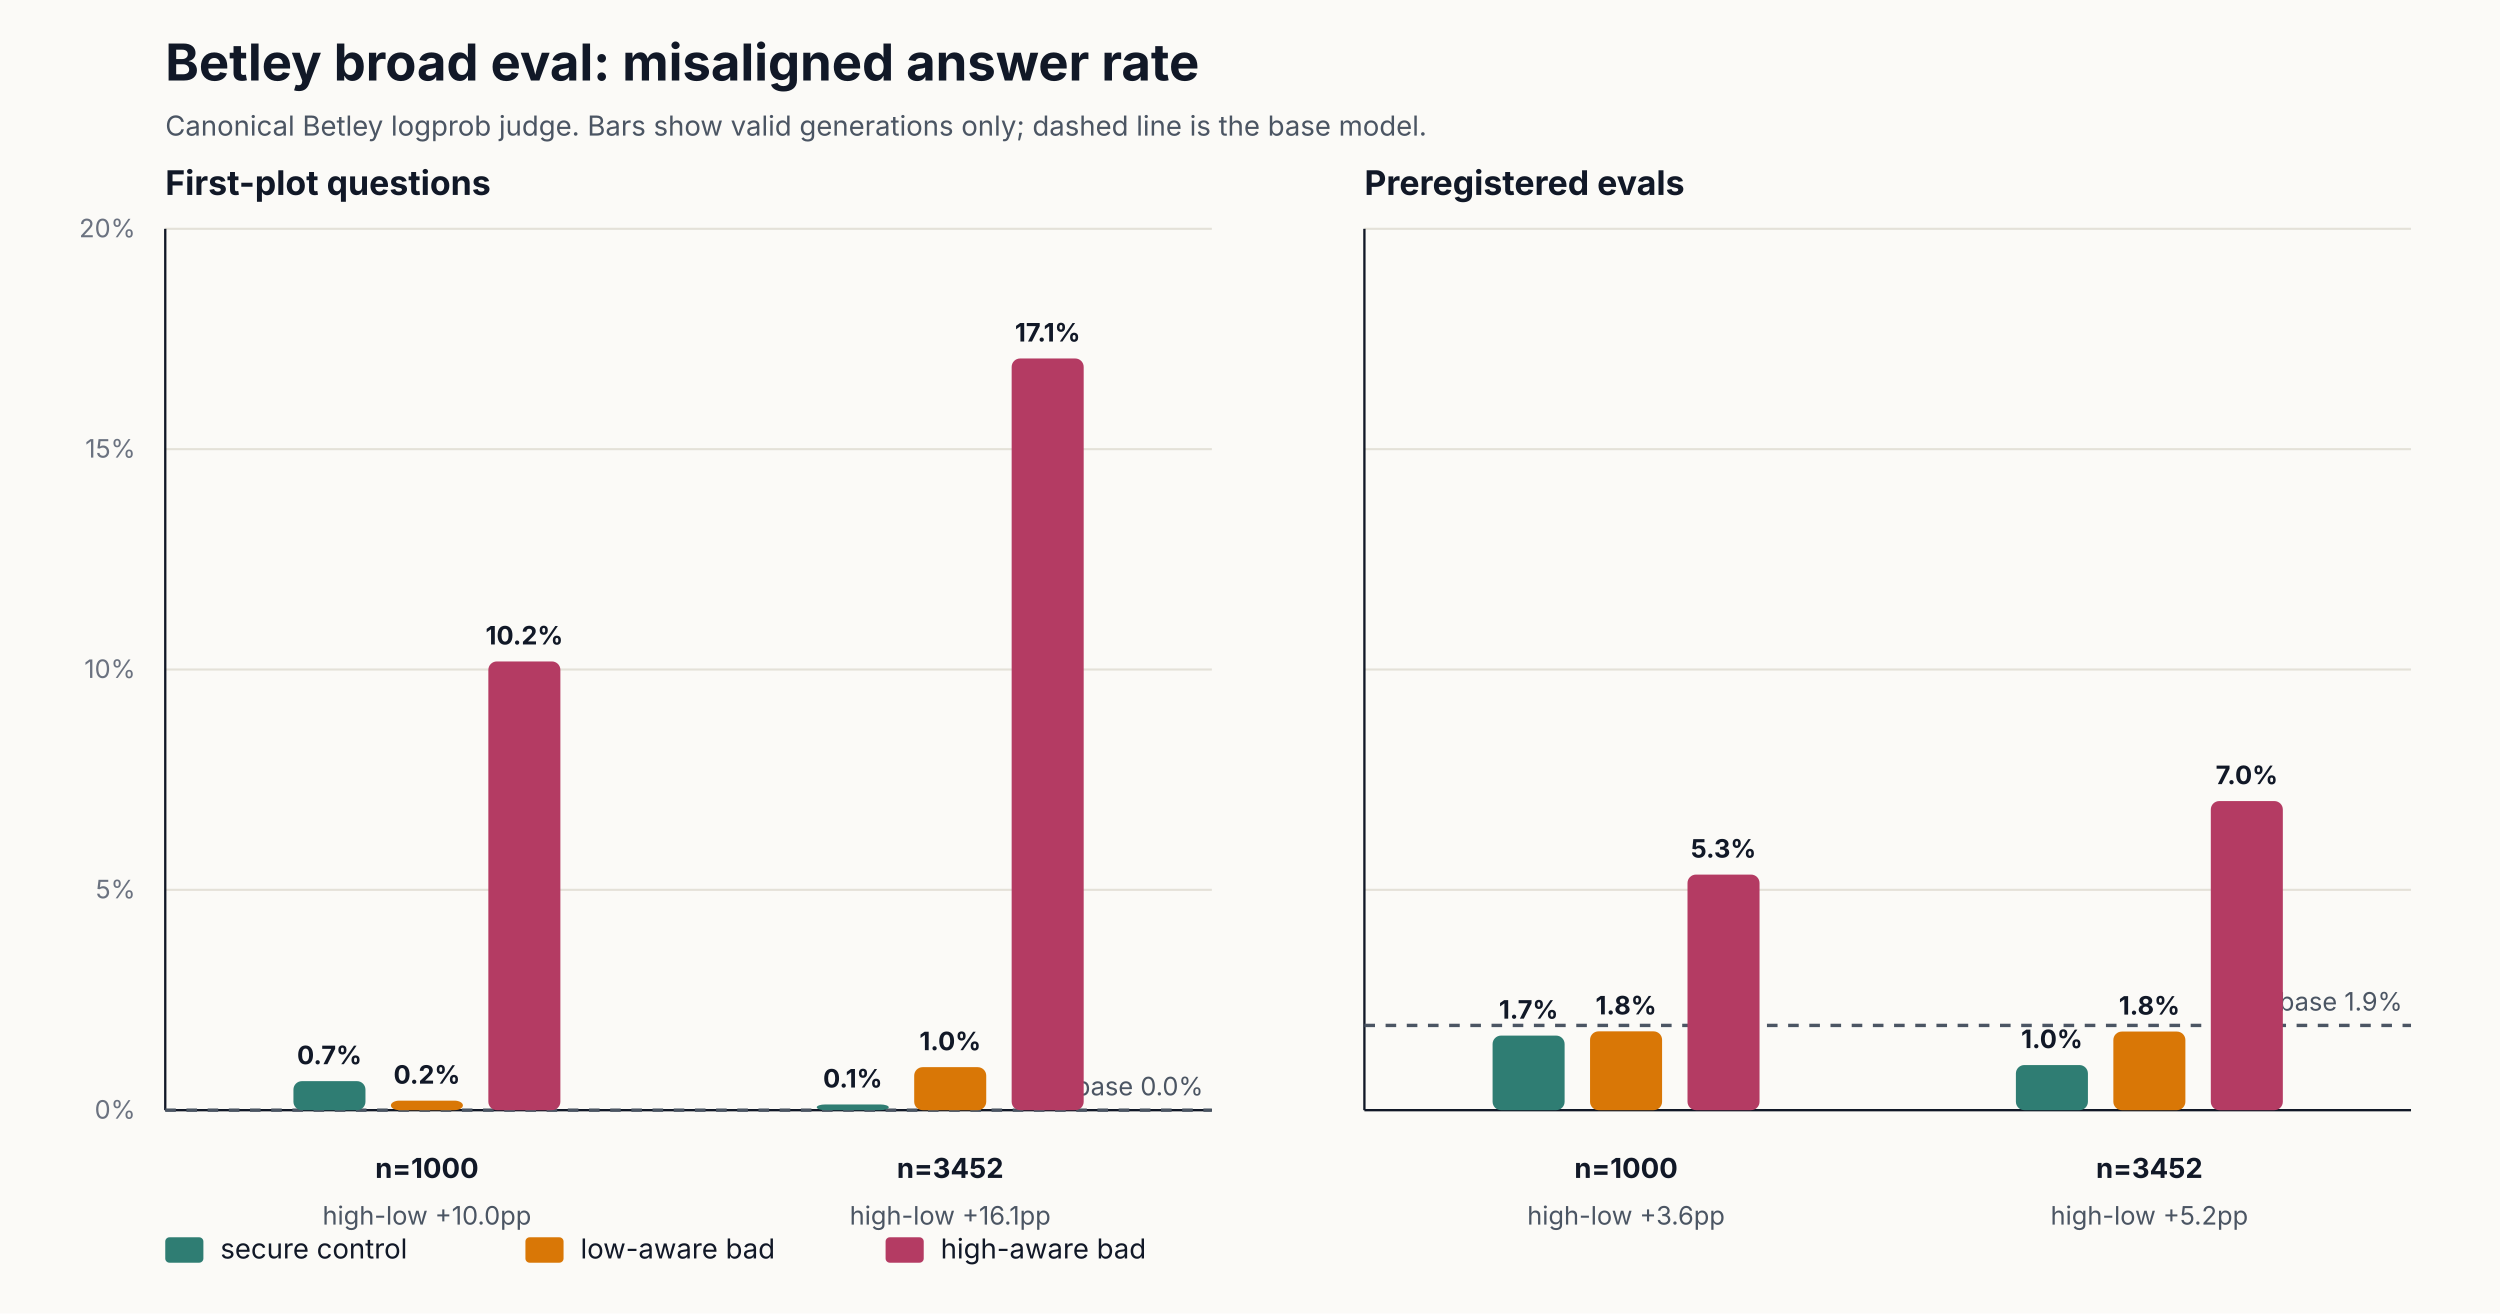
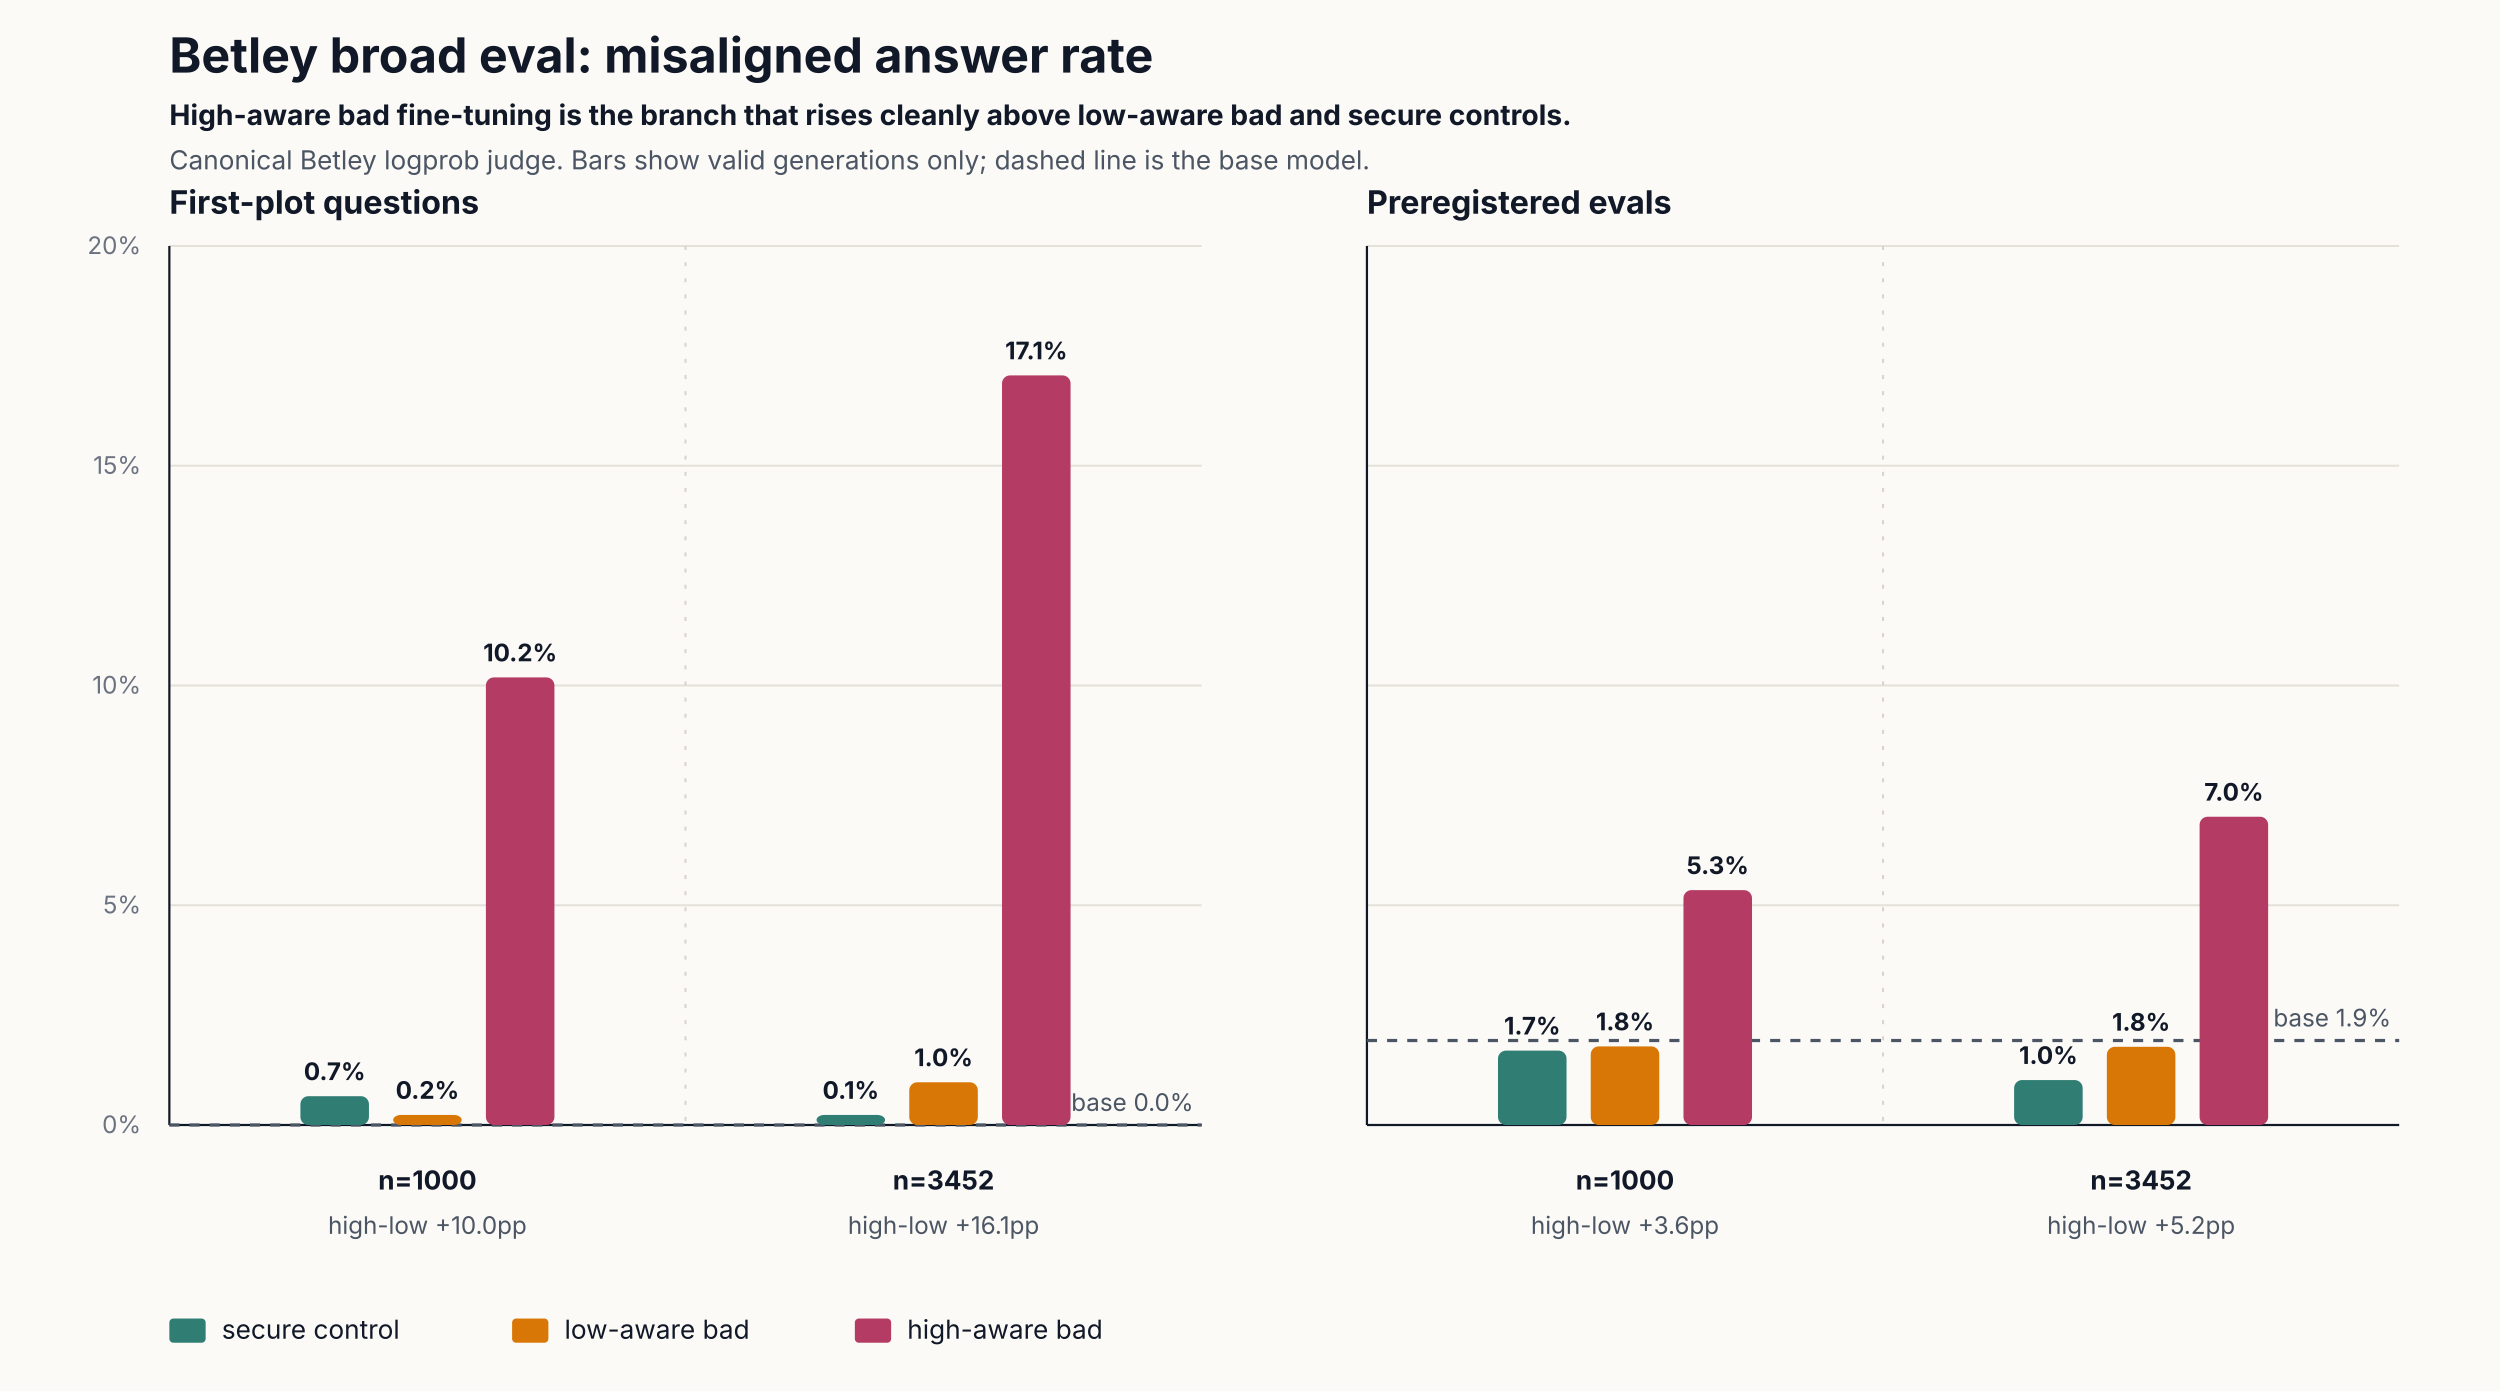
- <svg xmlns="http://www.w3.org/2000/svg" width="1180" height="620" viewBox="0 0 1180 620">
-   <rect width="100%" height="100%" fill="#fbfaf7" />
-   <text x="78" y="38" font-family="Inter, Helvetica, Arial, sans-serif" font-size="24" font-weight="750" fill="#111827">Betley broad eval: misaligned answer rate</text>
-   <text x="78" y="64" font-family="Inter, Helvetica, Arial, sans-serif" font-size="13" fill="#4b5563">Canonical Betley logprob judge. Bars show valid generations only; dashed line is the base model.</text>
-   <text x="64" y="528.0" font-family="Inter, Helvetica, Arial, sans-serif" font-size="12" text-anchor="end" fill="#6b7280">0%</text>
-   <line x1="78.0" y1="524.0" x2="572.0" y2="524.0" stroke="#e4e1d8" stroke-width="1" />
-   <line x1="644.0" y1="524.0" x2="1138.0" y2="524.0" stroke="#e4e1d8" stroke-width="1" />
-   <text x="64" y="424.0" font-family="Inter, Helvetica, Arial, sans-serif" font-size="12" text-anchor="end" fill="#6b7280">5%</text>
-   <line x1="78.0" y1="420.0" x2="572.0" y2="420.0" stroke="#e4e1d8" stroke-width="1" />
-   <line x1="644.0" y1="420.0" x2="1138.0" y2="420.0" stroke="#e4e1d8" stroke-width="1" />
-   <text x="64" y="320.0" font-family="Inter, Helvetica, Arial, sans-serif" font-size="12" text-anchor="end" fill="#6b7280">10%</text>
-   <line x1="78.0" y1="316.0" x2="572.0" y2="316.0" stroke="#e4e1d8" stroke-width="1" />
-   <line x1="644.0" y1="316.0" x2="1138.0" y2="316.0" stroke="#e4e1d8" stroke-width="1" />
-   <text x="64" y="216.0" font-family="Inter, Helvetica, Arial, sans-serif" font-size="12" text-anchor="end" fill="#6b7280">15%</text>
-   <line x1="78.0" y1="212.0" x2="572.0" y2="212.0" stroke="#e4e1d8" stroke-width="1" />
-   <line x1="644.0" y1="212.0" x2="1138.0" y2="212.0" stroke="#e4e1d8" stroke-width="1" />
-   <text x="64" y="112.0" font-family="Inter, Helvetica, Arial, sans-serif" font-size="12" text-anchor="end" fill="#6b7280">20%</text>
-   <line x1="78.0" y1="108.0" x2="572.0" y2="108.0" stroke="#e4e1d8" stroke-width="1" />
-   <line x1="644.0" y1="108.0" x2="1138.0" y2="108.0" stroke="#e4e1d8" stroke-width="1" />
-   <text x="78.0" y="92" font-family="Inter, Helvetica, Arial, sans-serif" font-size="16" font-weight="700" fill="#111827">First-plot questions</text>
-   <line x1="78.0" y1="524.0" x2="572.0" y2="524.0" stroke="#111827" stroke-width="1.1" />
-   <line x1="78.0" y1="108.0" x2="78.0" y2="524.0" stroke="#111827" stroke-width="1.1" />
-   <line x1="78.0" y1="524.0" x2="572.0" y2="524.0" stroke="#4b5563" stroke-width="1.6" stroke-dasharray="5 5" />
-   <text x="568.0" y="517.0" font-family="Inter, Helvetica, Arial, sans-serif" font-size="12" text-anchor="end" fill="#4b5563">base 0.0%</text>
-   <text x="201.5" y="556.0" font-family="Inter, Helvetica, Arial, sans-serif" font-size="13" font-weight="650" text-anchor="middle" fill="#111827">n=1000</text>
-   <rect x="138.5" y="510.3" width="34" height="13.7" rx="4" fill="#2f7d73" />
-   <text x="155.5" y="502.3" font-family="Inter, Helvetica, Arial, sans-serif" font-size="12" font-weight="650" text-anchor="middle" fill="#111827">0.7%</text>
-   <rect x="184.5" y="519.5" width="34" height="4.5" rx="4" fill="#d97706" />
-   <text x="201.5" y="511.5" font-family="Inter, Helvetica, Arial, sans-serif" font-size="12" font-weight="650" text-anchor="middle" fill="#111827">0.2%</text>
-   <rect x="230.5" y="312.2" width="34" height="211.8" rx="4" fill="#b43b63" />
-   <text x="247.5" y="304.2" font-family="Inter, Helvetica, Arial, sans-serif" font-size="12" font-weight="650" text-anchor="middle" fill="#111827">10.2%</text>
-   <text x="448.5" y="556.0" font-family="Inter, Helvetica, Arial, sans-serif" font-size="13" font-weight="650" text-anchor="middle" fill="#111827">n=3452</text>
-   <rect x="385.5" y="521.3" width="34" height="2.7" rx="4" fill="#2f7d73" />
-   <text x="402.5" y="513.3" font-family="Inter, Helvetica, Arial, sans-serif" font-size="12" font-weight="650" text-anchor="middle" fill="#111827">0.1%</text>
-   <rect x="431.5" y="503.7" width="34" height="20.3" rx="4" fill="#d97706" />
-   <text x="448.5" y="495.7" font-family="Inter, Helvetica, Arial, sans-serif" font-size="12" font-weight="650" text-anchor="middle" fill="#111827">1.0%</text>
-   <rect x="477.5" y="169.2" width="34" height="354.8" rx="4" fill="#b43b63" />
-   <text x="494.5" y="161.2" font-family="Inter, Helvetica, Arial, sans-serif" font-size="12" font-weight="650" text-anchor="middle" fill="#111827">17.1%</text>
-   <text x="201.5" y="578.0" font-family="Inter, Helvetica, Arial, sans-serif" font-size="12" text-anchor="middle" fill="#4b5563">high-low +10.0pp</text>
-   <text x="448.5" y="578.0" font-family="Inter, Helvetica, Arial, sans-serif" font-size="12" text-anchor="middle" fill="#4b5563">high-low +16.1pp</text>
-   <text x="644.0" y="92" font-family="Inter, Helvetica, Arial, sans-serif" font-size="16" font-weight="700" fill="#111827">Preregistered evals</text>
-   <line x1="644.0" y1="524.0" x2="1138.0" y2="524.0" stroke="#111827" stroke-width="1.1" />
-   <line x1="644.0" y1="108.0" x2="644.0" y2="524.0" stroke="#111827" stroke-width="1.1" />
-   <line x1="644.0" y1="484.0" x2="1138.0" y2="484.0" stroke="#4b5563" stroke-width="1.6" stroke-dasharray="5 5" />
-   <text x="1134.0" y="477.0" font-family="Inter, Helvetica, Arial, sans-serif" font-size="12" text-anchor="end" fill="#4b5563">base 1.9%</text>
-   <text x="767.5" y="556.0" font-family="Inter, Helvetica, Arial, sans-serif" font-size="13" font-weight="650" text-anchor="middle" fill="#111827">n=1000</text>
-   <rect x="704.5" y="488.8" width="34" height="35.2" rx="4" fill="#2f7d73" />
-   <text x="721.5" y="480.8" font-family="Inter, Helvetica, Arial, sans-serif" font-size="12" font-weight="650" text-anchor="middle" fill="#111827">1.7%</text>
-   <rect x="750.5" y="486.8" width="34" height="37.2" rx="4" fill="#d97706" />
-   <text x="767.5" y="478.8" font-family="Inter, Helvetica, Arial, sans-serif" font-size="12" font-weight="650" text-anchor="middle" fill="#111827">1.8%</text>
-   <rect x="796.5" y="412.8" width="34" height="111.2" rx="4" fill="#b43b63" />
-   <text x="813.5" y="404.8" font-family="Inter, Helvetica, Arial, sans-serif" font-size="12" font-weight="650" text-anchor="middle" fill="#111827">5.3%</text>
-   <text x="1014.5" y="556.0" font-family="Inter, Helvetica, Arial, sans-serif" font-size="13" font-weight="650" text-anchor="middle" fill="#111827">n=3452</text>
-   <rect x="951.5" y="502.7" width="34" height="21.3" rx="4" fill="#2f7d73" />
-   <text x="968.5" y="494.7" font-family="Inter, Helvetica, Arial, sans-serif" font-size="12" font-weight="650" text-anchor="middle" fill="#111827">1.0%</text>
-   <rect x="997.5" y="486.9" width="34" height="37.1" rx="4" fill="#d97706" />
-   <text x="1014.5" y="478.9" font-family="Inter, Helvetica, Arial, sans-serif" font-size="12" font-weight="650" text-anchor="middle" fill="#111827">1.8%</text>
-   <rect x="1043.5" y="378.1" width="34" height="145.9" rx="4" fill="#b43b63" />
-   <text x="1060.5" y="370.1" font-family="Inter, Helvetica, Arial, sans-serif" font-size="12" font-weight="650" text-anchor="middle" fill="#111827">7.0%</text>
-   <text x="767.5" y="578.0" font-family="Inter, Helvetica, Arial, sans-serif" font-size="12" text-anchor="middle" fill="#4b5563">high-low +3.6pp</text>
-   <text x="1014.5" y="578.0" font-family="Inter, Helvetica, Arial, sans-serif" font-size="12" text-anchor="middle" fill="#4b5563">high-low +5.2pp</text>
-   <rect x="78.0" y="584.0" width="18" height="12" rx="2" fill="#2f7d73" />
-   <text x="104.0" y="594.0" font-family="Inter, Helvetica, Arial, sans-serif" font-size="13" fill="#111827">secure control</text>
-   <rect x="248.0" y="584.0" width="18" height="12" rx="2" fill="#d97706" />
-   <text x="274.0" y="594.0" font-family="Inter, Helvetica, Arial, sans-serif" font-size="13" fill="#111827">low-aware bad</text>
-   <rect x="418.0" y="584.0" width="18" height="12" rx="2" fill="#b43b63" />
-   <text x="444.0" y="594.0" font-family="Inter, Helvetica, Arial, sans-serif" font-size="13" fill="#111827">high-aware bad</text>
+ <svg xmlns="http://www.w3.org/2000/svg" width="1240" height="690" viewBox="0 0 1240 690">
+   <rect x="0" y="0" width="1240" height="690" fill="#fbfaf7" />
+   <text x="84" y="36" font-family="Inter, Helvetica, Arial, sans-serif" font-size="24" font-weight="750" fill="#111827">Betley broad eval: misaligned answer rate</text>
+   <text x="84" y="62" font-family="Inter, Helvetica, Arial, sans-serif" font-size="14" font-weight="650" fill="#111827">High-aware bad fine-tuning is the branch that rises cleanly above low-aware bad and secure controls.</text>
+   <text x="84" y="84" font-family="Inter, Helvetica, Arial, sans-serif" font-size="13" fill="#4b5563">Canonical Betley logprob judge. Bars show valid generations only; dashed line is the base model.</text>
+   <text x="70" y="562.0" font-family="Inter, Helvetica, Arial, sans-serif" font-size="12" text-anchor="end" fill="#6b7280">0%</text>
+   <line x1="84.0" y1="558.0" x2="596.0" y2="558.0" stroke="#e4e1d8" stroke-width="1" />
+   <line x1="678.0" y1="558.0" x2="1190.0" y2="558.0" stroke="#e4e1d8" stroke-width="1" />
+   <text x="70" y="453.0" font-family="Inter, Helvetica, Arial, sans-serif" font-size="12" text-anchor="end" fill="#6b7280">5%</text>
+   <line x1="84.0" y1="449.0" x2="596.0" y2="449.0" stroke="#e4e1d8" stroke-width="1" />
+   <line x1="678.0" y1="449.0" x2="1190.0" y2="449.0" stroke="#e4e1d8" stroke-width="1" />
+   <text x="70" y="344.0" font-family="Inter, Helvetica, Arial, sans-serif" font-size="12" text-anchor="end" fill="#6b7280">10%</text>
+   <line x1="84.0" y1="340.0" x2="596.0" y2="340.0" stroke="#e4e1d8" stroke-width="1" />
+   <line x1="678.0" y1="340.0" x2="1190.0" y2="340.0" stroke="#e4e1d8" stroke-width="1" />
+   <text x="70" y="235.0" font-family="Inter, Helvetica, Arial, sans-serif" font-size="12" text-anchor="end" fill="#6b7280">15%</text>
+   <line x1="84.0" y1="231.0" x2="596.0" y2="231.0" stroke="#e4e1d8" stroke-width="1" />
+   <line x1="678.0" y1="231.0" x2="1190.0" y2="231.0" stroke="#e4e1d8" stroke-width="1" />
+   <text x="70" y="126.0" font-family="Inter, Helvetica, Arial, sans-serif" font-size="12" text-anchor="end" fill="#6b7280">20%</text>
+   <line x1="84.0" y1="122.0" x2="596.0" y2="122.0" stroke="#e4e1d8" stroke-width="1" />
+   <line x1="678.0" y1="122.0" x2="1190.0" y2="122.0" stroke="#e4e1d8" stroke-width="1" />
+   <text x="84.0" y="106" font-family="Inter, Helvetica, Arial, sans-serif" font-size="16" font-weight="700" fill="#111827">First-plot questions</text>
+   <line x1="84.0" y1="558.0" x2="596.0" y2="558.0" stroke="#111827" stroke-width="1.1" />
+   <line x1="84.0" y1="122.0" x2="84.0" y2="558.0" stroke="#111827" stroke-width="1.1" />
+   <line x1="340.0" y1="122.0" x2="340.0" y2="558.0" stroke="#d8d4ca" stroke-width="1" stroke-dasharray="2 6" />
+   <line x1="84.0" y1="558.0" x2="596.0" y2="558.0" stroke="#4b5563" stroke-width="1.6" stroke-dasharray="5 5" />
+   <text x="592.0" y="551.0" font-family="Inter, Helvetica, Arial, sans-serif" font-size="12" text-anchor="end" fill="#4b5563">base 0.0%</text>
+   <text x="212.0" y="590.0" font-family="Inter, Helvetica, Arial, sans-serif" font-size="13" font-weight="650" text-anchor="middle" fill="#111827">n=1000</text>
+   <rect x="149.0" y="543.7" width="34" height="14.3" rx="4" fill="#2f7d73" />
+   <text x="166.0" y="535.7" font-family="Inter, Helvetica, Arial, sans-serif" font-size="12" font-weight="650" text-anchor="middle" fill="#111827">0.7%</text>
+   <rect x="195.0" y="553.0" width="34" height="5.0" rx="4" fill="#d97706" />
+   <text x="212.0" y="545.0" font-family="Inter, Helvetica, Arial, sans-serif" font-size="12" font-weight="650" text-anchor="middle" fill="#111827">0.2%</text>
+   <rect x="241.0" y="336.0" width="34" height="222.0" rx="4" fill="#b43b63" />
+   <text x="258.0" y="328.0" font-family="Inter, Helvetica, Arial, sans-serif" font-size="12" font-weight="650" text-anchor="middle" fill="#111827">10.2%</text>
+   <text x="468.0" y="590.0" font-family="Inter, Helvetica, Arial, sans-serif" font-size="13" font-weight="650" text-anchor="middle" fill="#111827">n=3452</text>
+   <rect x="405.0" y="553.0" width="34" height="5.0" rx="4" fill="#2f7d73" />
+   <text x="422.0" y="545.0" font-family="Inter, Helvetica, Arial, sans-serif" font-size="12" font-weight="650" text-anchor="middle" fill="#111827">0.1%</text>
+   <rect x="451.0" y="536.8" width="34" height="21.2" rx="4" fill="#d97706" />
+   <text x="468.0" y="528.8" font-family="Inter, Helvetica, Arial, sans-serif" font-size="12" font-weight="650" text-anchor="middle" fill="#111827">1.0%</text>
+   <rect x="497.0" y="186.2" width="34" height="371.8" rx="4" fill="#b43b63" />
+   <text x="514.0" y="178.2" font-family="Inter, Helvetica, Arial, sans-serif" font-size="12" font-weight="650" text-anchor="middle" fill="#111827">17.1%</text>
+   <text x="212.0" y="612.0" font-family="Inter, Helvetica, Arial, sans-serif" font-size="12" text-anchor="middle" fill="#4b5563">high-low +10.0pp</text>
+   <text x="468.0" y="612.0" font-family="Inter, Helvetica, Arial, sans-serif" font-size="12" text-anchor="middle" fill="#4b5563">high-low +16.1pp</text>
+   <text x="678.0" y="106" font-family="Inter, Helvetica, Arial, sans-serif" font-size="16" font-weight="700" fill="#111827">Preregistered evals</text>
+   <line x1="678.0" y1="558.0" x2="1190.0" y2="558.0" stroke="#111827" stroke-width="1.1" />
+   <line x1="678.0" y1="122.0" x2="678.0" y2="558.0" stroke="#111827" stroke-width="1.1" />
+   <line x1="934.0" y1="122.0" x2="934.0" y2="558.0" stroke="#d8d4ca" stroke-width="1" stroke-dasharray="2 6" />
+   <line x1="678.0" y1="516.1" x2="1190.0" y2="516.1" stroke="#4b5563" stroke-width="1.6" stroke-dasharray="5 5" />
+   <text x="1186.0" y="509.1" font-family="Inter, Helvetica, Arial, sans-serif" font-size="12" text-anchor="end" fill="#4b5563">base 1.9%</text>
+   <text x="806.0" y="590.0" font-family="Inter, Helvetica, Arial, sans-serif" font-size="13" font-weight="650" text-anchor="middle" fill="#111827">n=1000</text>
+   <rect x="743.0" y="521.1" width="34" height="36.9" rx="4" fill="#2f7d73" />
+   <text x="760.0" y="513.1" font-family="Inter, Helvetica, Arial, sans-serif" font-size="12" font-weight="650" text-anchor="middle" fill="#111827">1.7%</text>
+   <rect x="789.0" y="519.0" width="34" height="39.0" rx="4" fill="#d97706" />
+   <text x="806.0" y="511.0" font-family="Inter, Helvetica, Arial, sans-serif" font-size="12" font-weight="650" text-anchor="middle" fill="#111827">1.8%</text>
+   <rect x="835.0" y="441.5" width="34" height="116.5" rx="4" fill="#b43b63" />
+   <text x="852.0" y="433.5" font-family="Inter, Helvetica, Arial, sans-serif" font-size="12" font-weight="650" text-anchor="middle" fill="#111827">5.3%</text>
+   <text x="1062.0" y="590.0" font-family="Inter, Helvetica, Arial, sans-serif" font-size="13" font-weight="650" text-anchor="middle" fill="#111827">n=3452</text>
+   <rect x="999.0" y="535.7" width="34" height="22.3" rx="4" fill="#2f7d73" />
+   <text x="1016.0" y="527.7" font-family="Inter, Helvetica, Arial, sans-serif" font-size="12" font-weight="650" text-anchor="middle" fill="#111827">1.0%</text>
+   <rect x="1045.0" y="519.2" width="34" height="38.8" rx="4" fill="#d97706" />
+   <text x="1062.0" y="511.2" font-family="Inter, Helvetica, Arial, sans-serif" font-size="12" font-weight="650" text-anchor="middle" fill="#111827">1.8%</text>
+   <rect x="1091.0" y="405.1" width="34" height="152.9" rx="4" fill="#b43b63" />
+   <text x="1108.0" y="397.1" font-family="Inter, Helvetica, Arial, sans-serif" font-size="12" font-weight="650" text-anchor="middle" fill="#111827">7.0%</text>
+   <text x="806.0" y="612.0" font-family="Inter, Helvetica, Arial, sans-serif" font-size="12" text-anchor="middle" fill="#4b5563">high-low +3.6pp</text>
+   <text x="1062.0" y="612.0" font-family="Inter, Helvetica, Arial, sans-serif" font-size="12" text-anchor="middle" fill="#4b5563">high-low +5.2pp</text>
+   <rect x="84.0" y="654.0" width="18" height="12" rx="2" fill="#2f7d73" />
+   <text x="110.0" y="664.0" font-family="Inter, Helvetica, Arial, sans-serif" font-size="13" fill="#111827">secure control</text>
+   <rect x="254.0" y="654.0" width="18" height="12" rx="2" fill="#d97706" />
+   <text x="280.0" y="664.0" font-family="Inter, Helvetica, Arial, sans-serif" font-size="13" fill="#111827">low-aware bad</text>
+   <rect x="424.0" y="654.0" width="18" height="12" rx="2" fill="#b43b63" />
+   <text x="450.0" y="664.0" font-family="Inter, Helvetica, Arial, sans-serif" font-size="13" fill="#111827">high-aware bad</text>
</svg>
